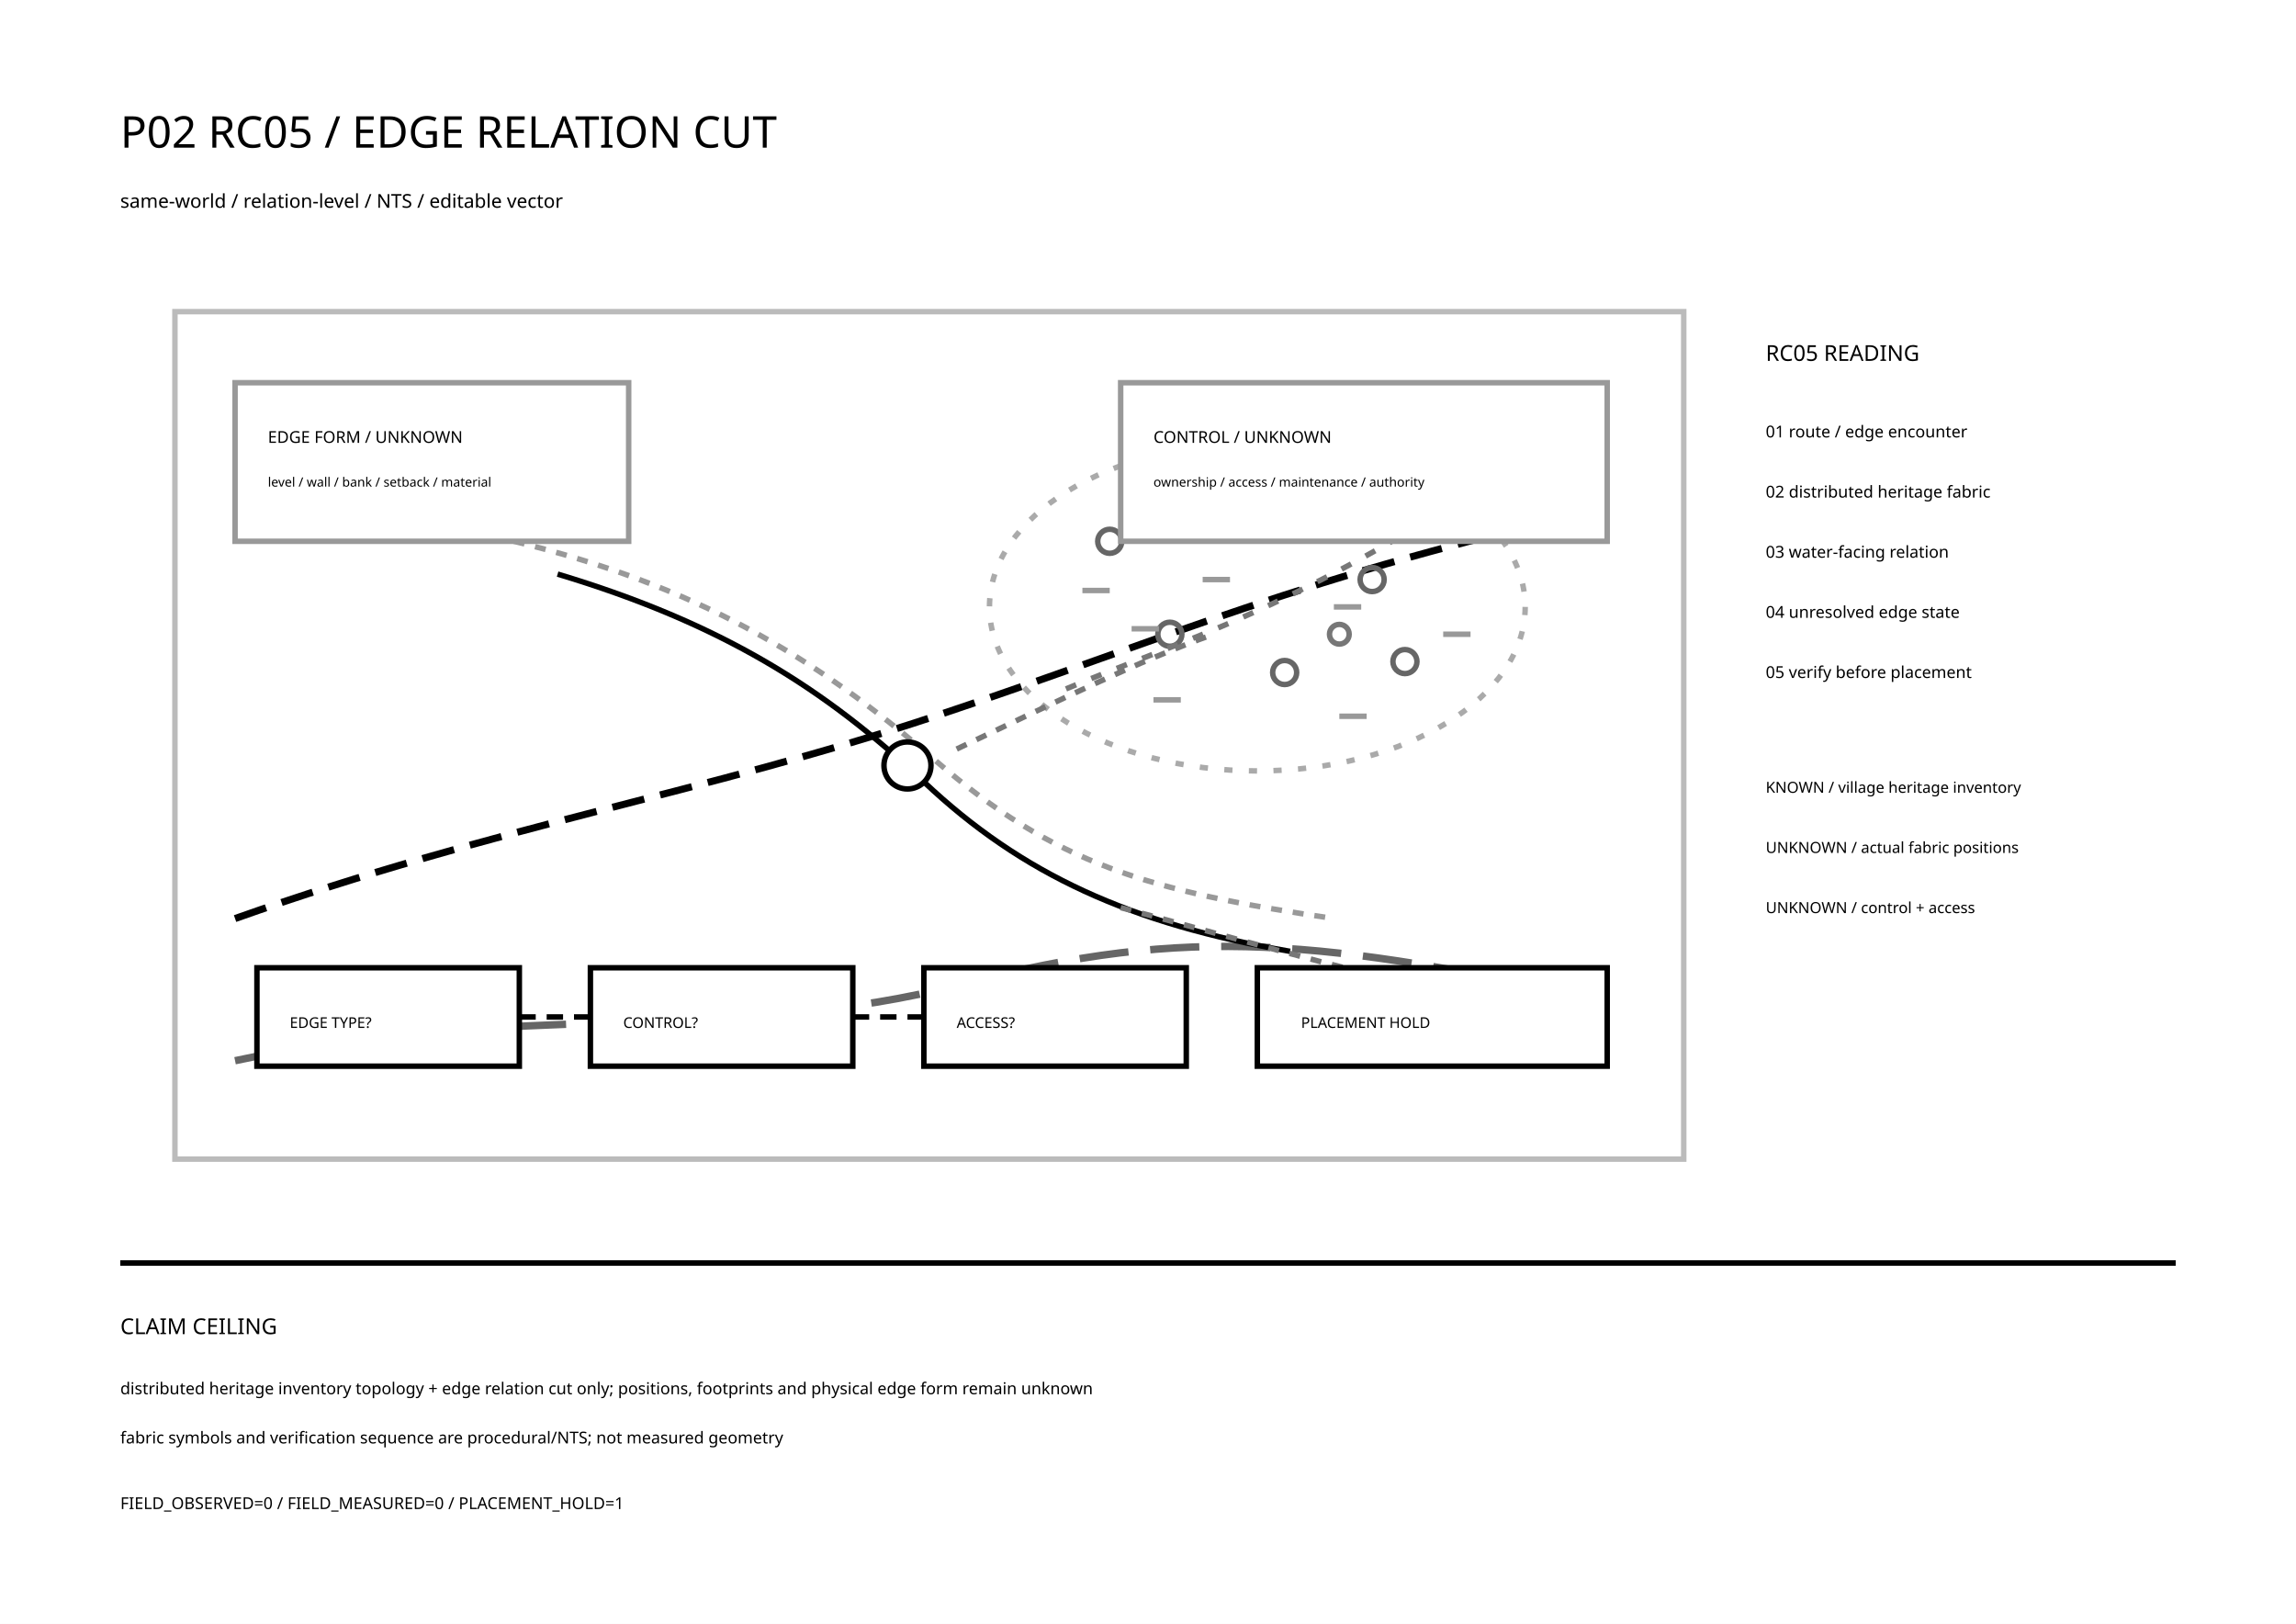
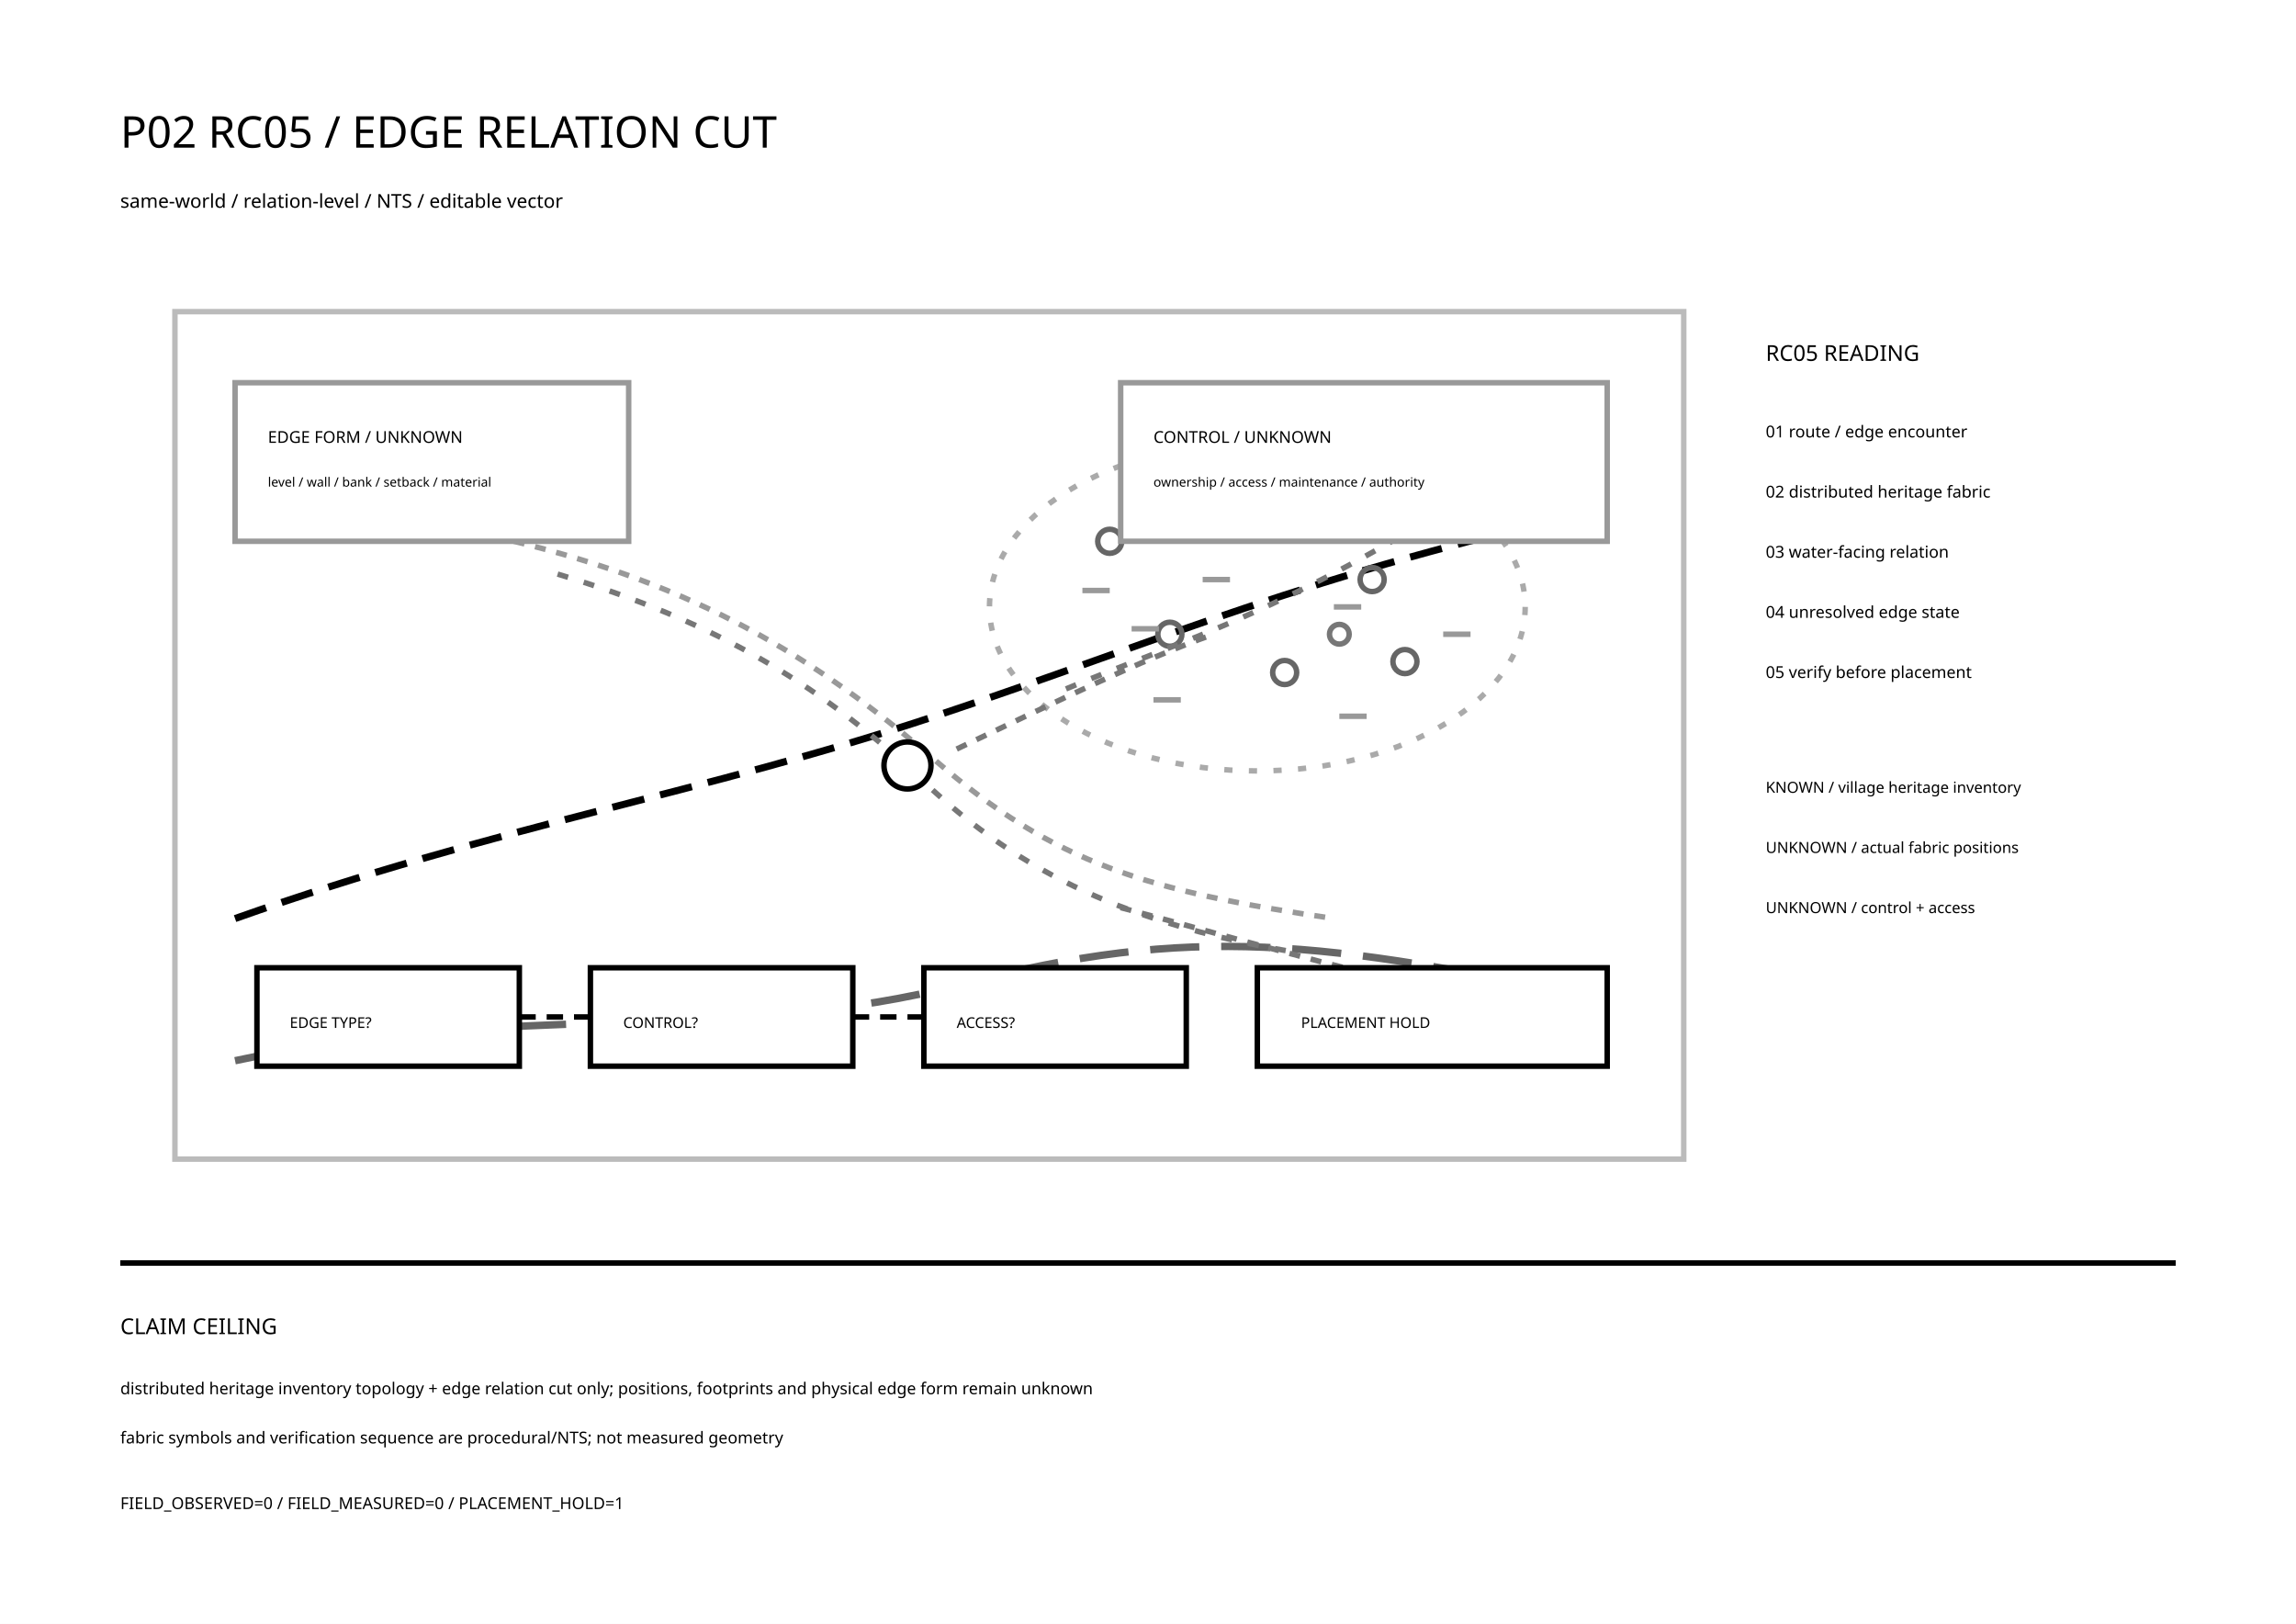
<svg xmlns="http://www.w3.org/2000/svg" width="420mm" height="297mm" viewBox="0 0 420 297">
  <rect width="420" height="297" fill="white" />
  <g id="L00-FRAME" font-family="sans-serif">
    <text x="22" y="27" font-size="8">P02 RC05 / EDGE RELATION CUT</text>
    <text x="22" y="38" font-size="3.5">same-world / relation-level / NTS / editable vector</text>
  </g>
  <g id="L08-FIELD">
    <rect x="32" y="57" width="276" height="155" fill="none" stroke="#bbb" />
  </g>
  <g id="L10-RELATIONS" fill="none">
    <path id="REL-ROUTE-PRIMARY-01" d="M43 168 C91 151 129 145 171 131 S239 105 294 93" stroke="black" stroke-width="1.3" stroke-dasharray="6 3" />
    <path id="REL-WATER-01" d="M43 194 C94 183 134 191 176 180 S242 172 294 183" stroke="#666" stroke-width="1.35" stroke-dasharray="9 4" />
  </g>
  <g id="L11-HERITAGE-FABRIC" fill="none">
    <ellipse id="RC05-HERITAGE-FABRIC-EXTENT-NTS" cx="230" cy="111" rx="49" ry="30" stroke="#aaa" stroke-dasharray="1.5 3" />
    <g id="RC05-PROTECTED-UNITS-NTS" stroke="#666">
      <circle cx="203" cy="99" r="2.2" />
      <circle cx="218" cy="91" r="2.2" />
      <circle cx="236" cy="96" r="2.2" />
      <circle cx="251" cy="106" r="2.2" />
      <circle cx="214" cy="116" r="2.2" />
      <circle cx="235" cy="123" r="2.2" />
      <circle cx="257" cy="121" r="2.2" />
    </g>
    <g id="RC05-ANCIENT-RESIDENCE-FABRIC-NTS" stroke="#999">
      <path d="M198 108h5m8 20h5m28-17h5m-4-24h5m-30 19h5m20 25h5m-43-16h5m52 1h5" />
    </g>
    <g id="RC05-LANE-WELL-TREE-FABRIC-NTS" stroke="#777">
      <path d="M195 126 C214 118 232 113 263 94" stroke-dasharray="2 3" />
      <circle cx="245" cy="116" r="1.8" />
      <path d="M207 93v5m-2-2h4" />
    </g>
  </g>
  <g id="L15-EDGE" font-family="sans-serif">
-     <path id="RC05-EDGE-INTERFACE" d="M102 105 C132 114 151 126 169 143 S207 169 236 174" fill="none" stroke="black" />
+     <path id="RC05-EDGE-INTERFACE-QUESTION" d="M102 105 C132 114 151 126 169 143 S207 169 236 174" fill="none" stroke="#777" stroke-dasharray="2 3" />
    <path id="RC05-EDGE-UNCERTAINTY-BAND" d="M94 99 C127 107 149 120 171 139 S210 163 244 168" fill="none" stroke="#999" stroke-dasharray="2 2" />
    <circle id="RC05-ROUTE-EDGE-ENCOUNTER" cx="166" cy="140" r="4.3" fill="white" stroke="black" />
    <path id="RC05-HERITAGE-FABRIC-EDGE-RELATION" d="M175 137 C194 128 208 121 222 116" fill="none" stroke="#777" stroke-dasharray="2 2" />
    <path id="RC05-WATER-EDGE-RELATION" d="M205 166 C224 171 244 177 263 181" fill="none" stroke="#777" stroke-dasharray="2 2" />
  </g>
  <g id="L18-VERIFICATION" font-family="sans-serif">
    <rect id="RC05-EDGE-TYPE-VERIFY" x="47" y="177" width="48" height="18" fill="white" stroke="black" />
    <text x="53" y="188" font-size="2.7">EDGE TYPE?</text>
    <rect id="RC05-CONTROL-VERIFY" x="108" y="177" width="48" height="18" fill="white" stroke="black" />
    <text x="114" y="188" font-size="2.7">CONTROL?</text>
    <rect id="RC05-ACCESS-VERIFY" x="169" y="177" width="48" height="18" fill="white" stroke="black" />
    <text x="175" y="188" font-size="2.7">ACCESS?</text>
    <path id="RC05-VERIFY-SEQUENCE" d="M95 186 H108 M156 186 H169" fill="none" stroke="black" stroke-dasharray="3 2" />
    <rect id="RC05-PLACEMENT-HOLD" x="230" y="177" width="64" height="18" fill="white" stroke="black" />
    <text x="238" y="188" font-size="2.7">PLACEMENT HOLD</text>
  </g>
  <g id="L20-STATE" font-family="sans-serif">
    <rect x="43" y="70" width="72" height="29" fill="white" stroke="#999" />
    <text x="49" y="81" font-size="3">EDGE FORM / UNKNOWN</text>
    <text x="49" y="89" font-size="2.35">level / wall / bank / setback / material</text>
    <rect x="205" y="70" width="89" height="29" fill="white" stroke="#999" />
    <text x="211" y="81" font-size="3">CONTROL / UNKNOWN</text>
    <text x="211" y="89" font-size="2.35">ownership / access / maintenance / authority</text>
  </g>
  <g id="L30-READING" font-family="sans-serif">
    <text x="323" y="66" font-size="4">RC05 READING</text>
    <text x="323" y="80" font-size="3">01 route / edge encounter</text>
    <text x="323" y="91" font-size="3">02 distributed heritage fabric</text>
    <text x="323" y="102" font-size="3">03 water-facing relation</text>
    <text x="323" y="113" font-size="3">04 unresolved edge state</text>
    <text x="323" y="124" font-size="3">05 verify before placement</text>
    <text x="323" y="145" font-size="2.8">KNOWN / village heritage inventory</text>
    <text x="323" y="156" font-size="2.8">UNKNOWN / actual fabric positions</text>
    <text x="323" y="167" font-size="2.8">UNKNOWN / control + access</text>
  </g>
  <g id="L40-CLAIM" font-family="sans-serif">
    <line x1="22" y1="231" x2="398" y2="231" stroke="black" />
    <text x="22" y="244" font-size="4">CLAIM CEILING</text>
    <text x="22" y="255" font-size="3">distributed heritage inventory topology + edge relation cut only; positions, footprints and physical edge form remain unknown</text>
    <text x="22" y="264" font-size="3">fabric symbols and verification sequence are procedural/NTS; not measured geometry</text>
    <text x="22" y="276" font-size="3">FIELD_OBSERVED=0 / FIELD_MEASURED=0 / PLACEMENT_HOLD=1</text>
  </g>
</svg>
